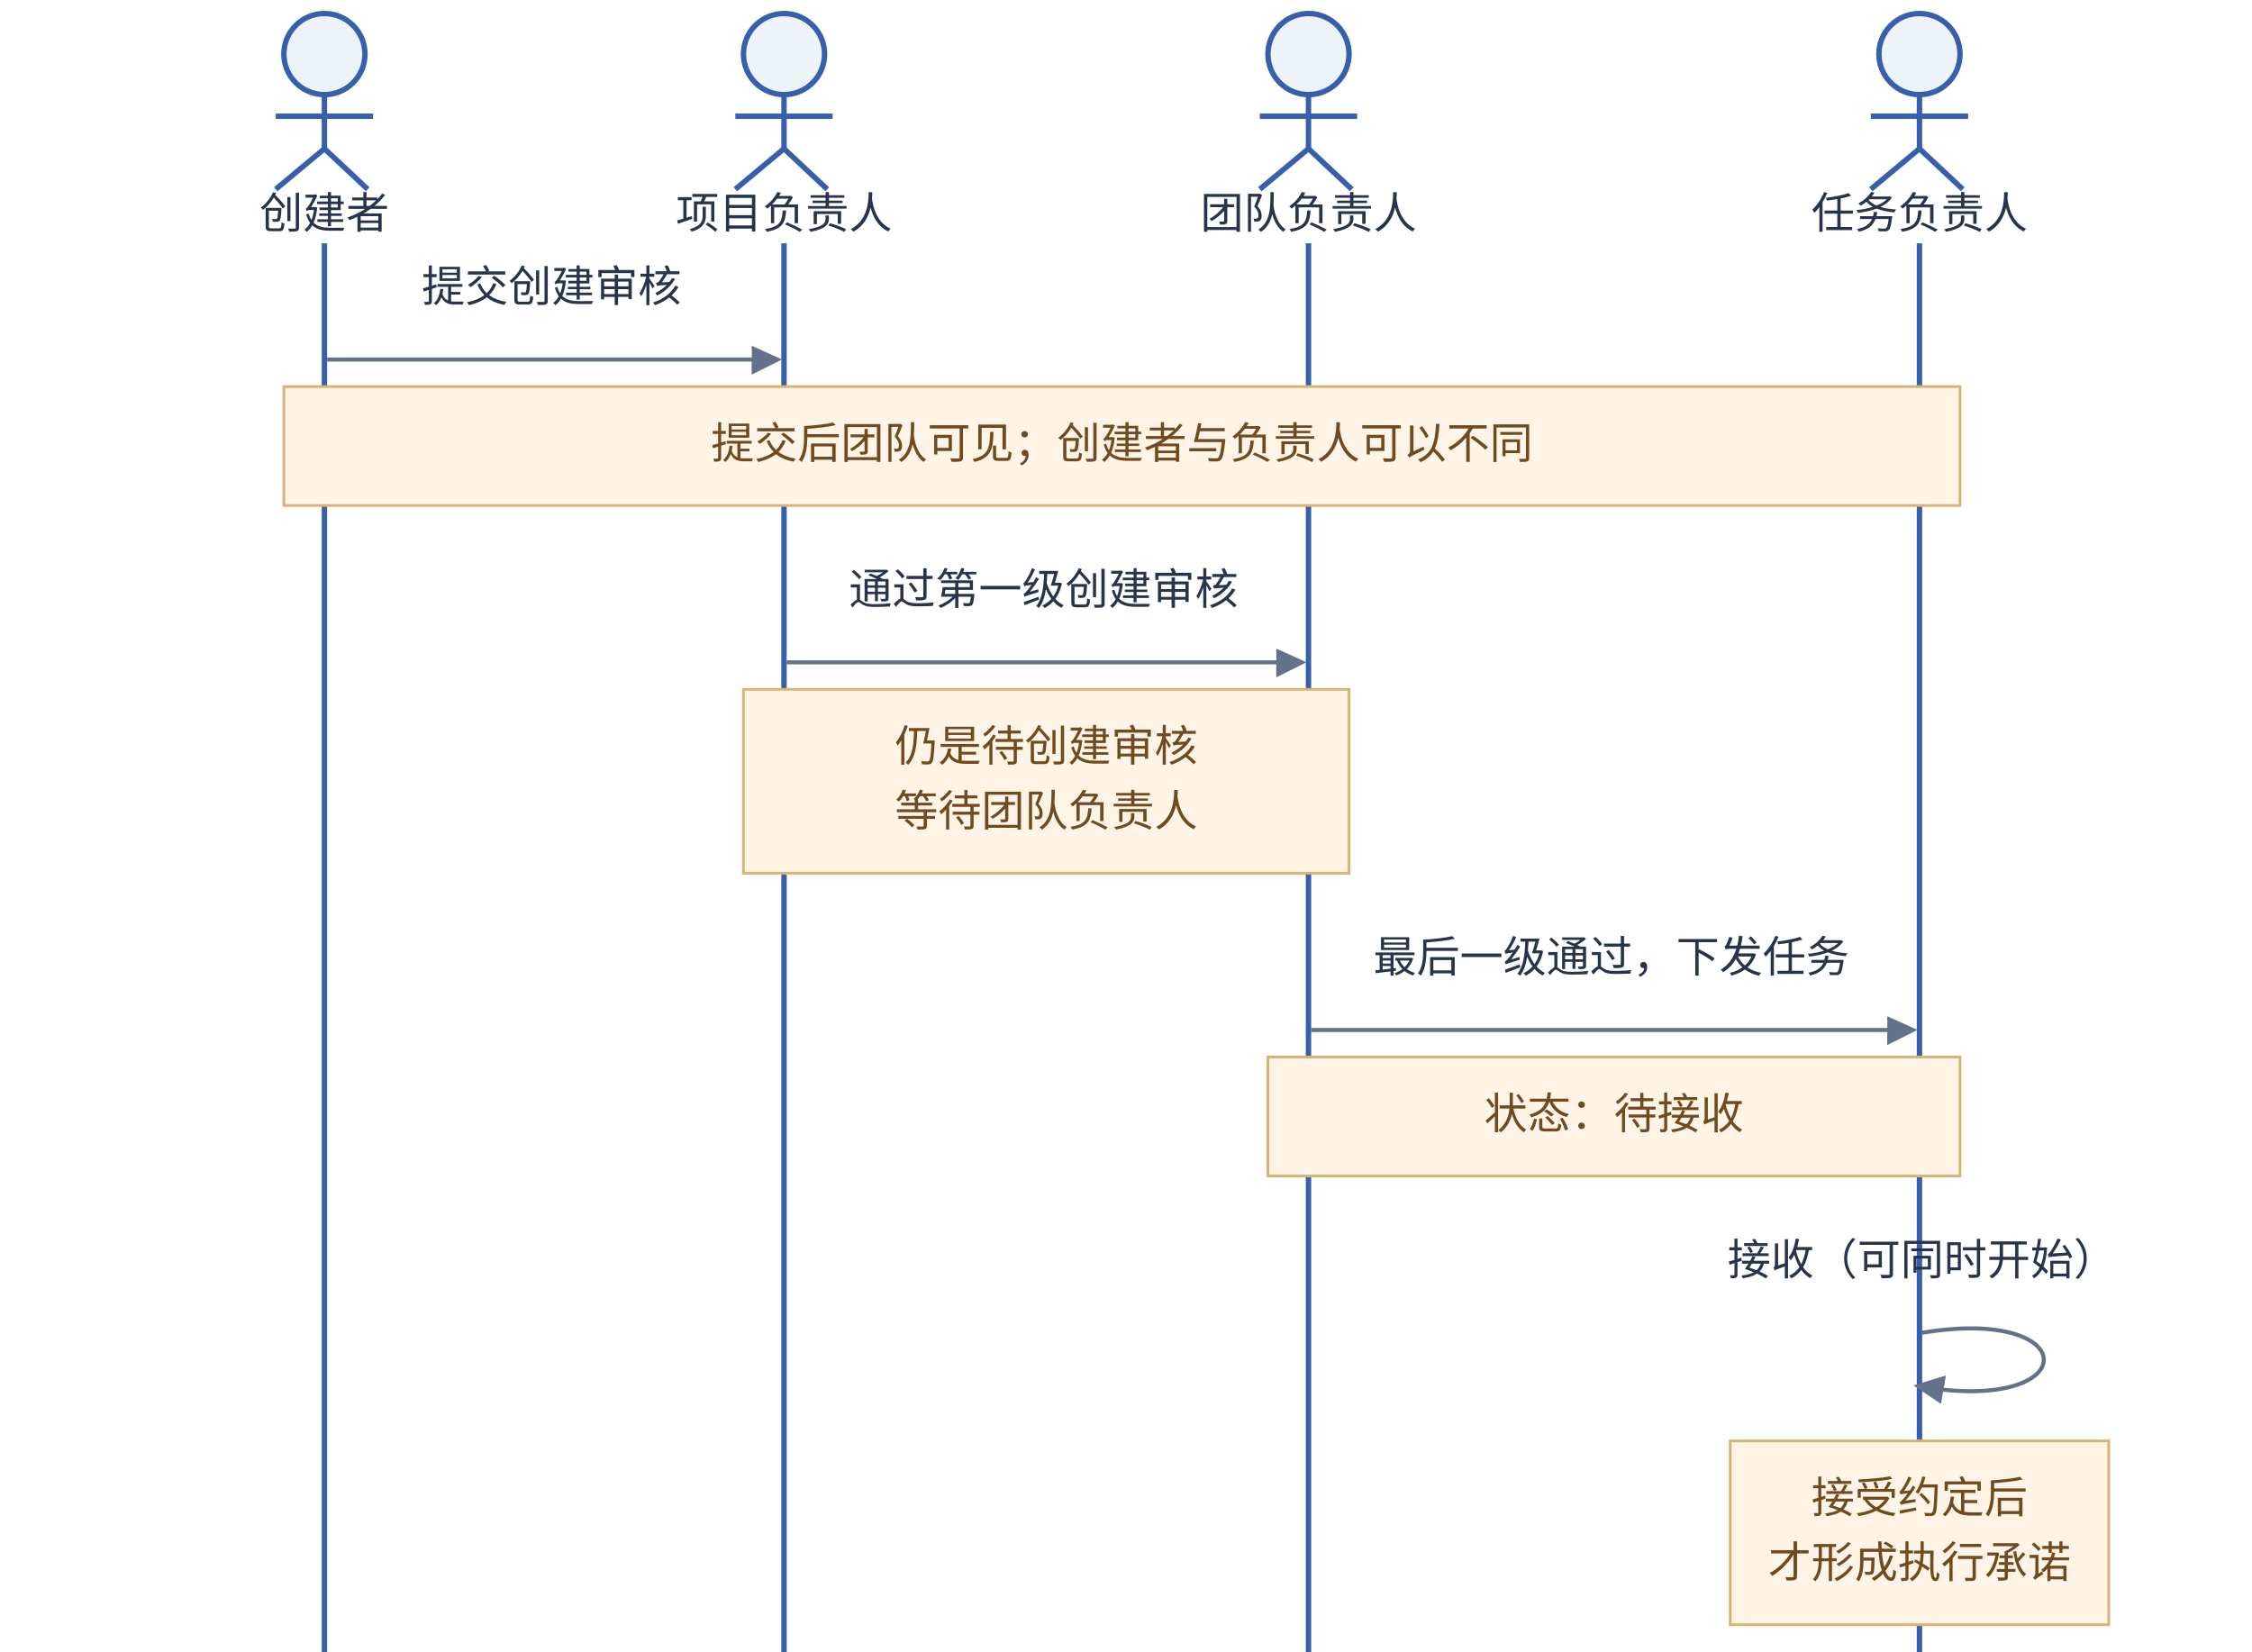
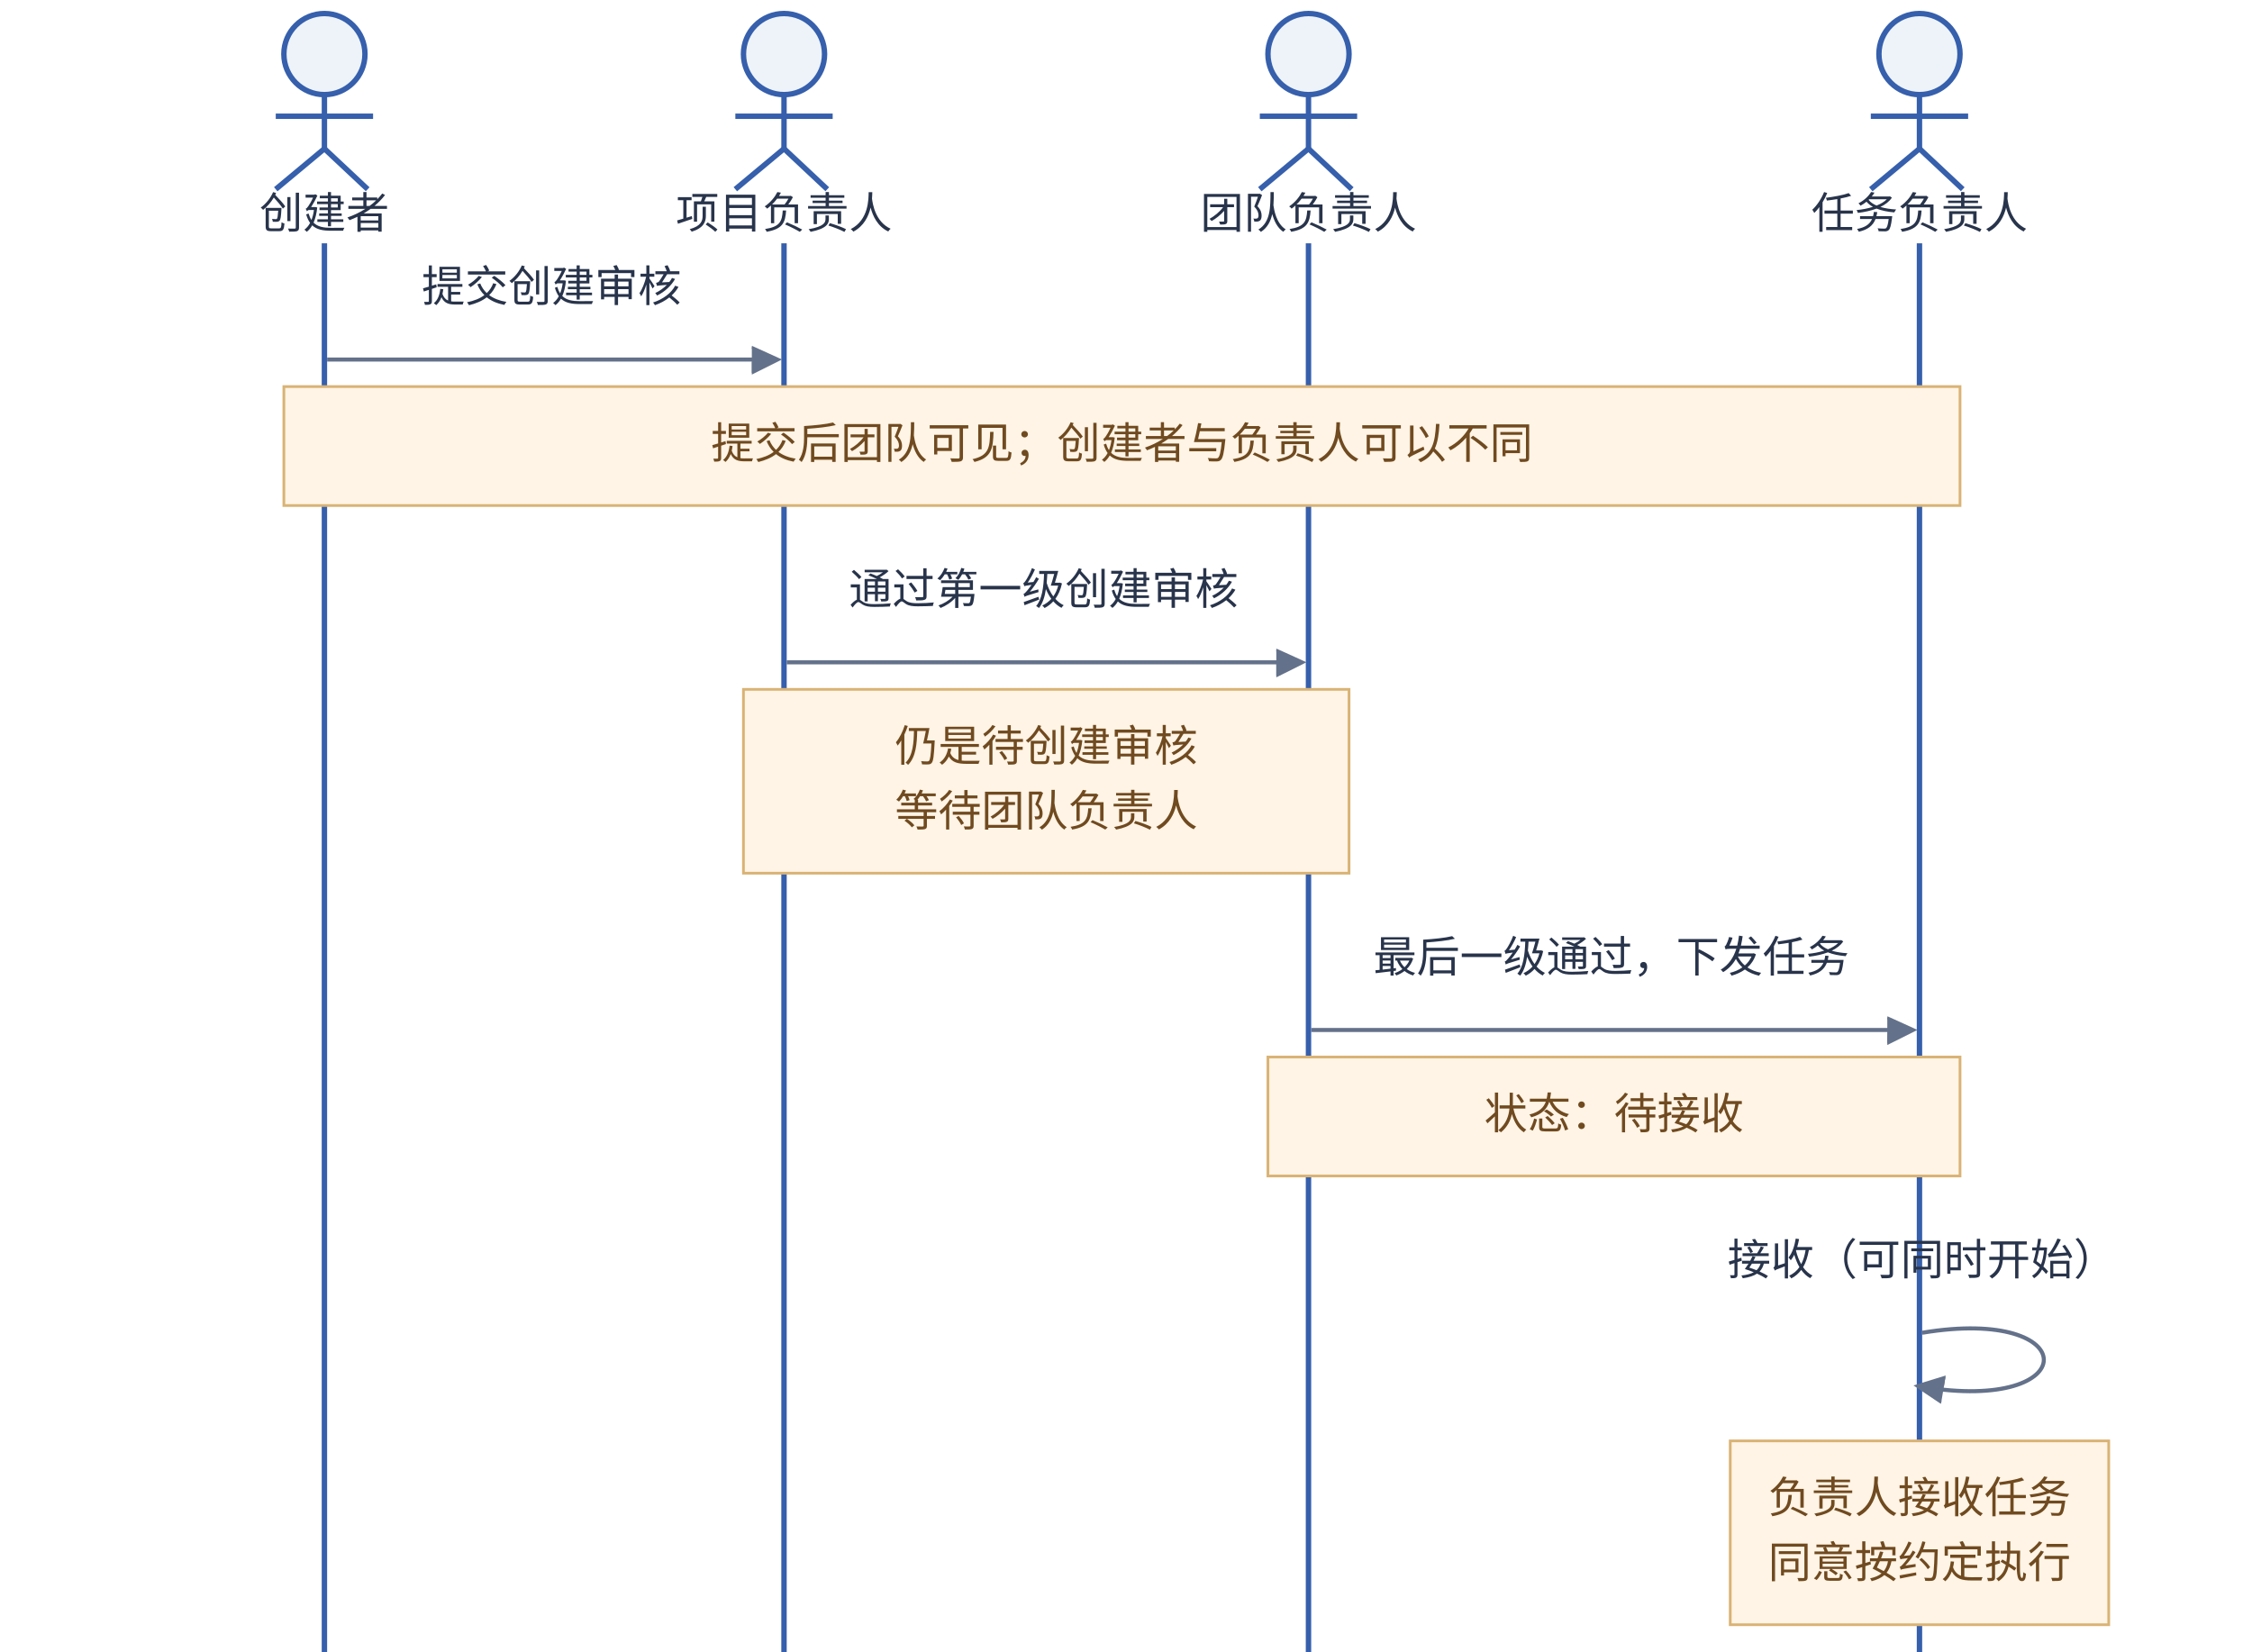
<svg xmlns="http://www.w3.org/2000/svg" id="my-svg" width="833" height="611" viewBox="-50 -10 833 611" role="graphics-document document" aria-roledescription="sequence" aria-describedby="chart-desc-my-svg" aria-labelledby="chart-title-my-svg" style="background-color: transparent;">
  <g>
    <line id="actor3" x1="660" y1="80" x2="660" y2="2000" class="actor-line 200" stroke-width="0.5px" stroke="#999" name="O" data-et="life-line" data-id="O" />
  </g>
  <g>
    <line id="actor2" x1="434" y1="80" x2="434" y2="2000" class="actor-line 200" stroke-width="0.5px" stroke="#999" name="L" data-et="life-line" data-id="L" />
  </g>
  <g>
    <line id="actor1" x1="240" y1="80" x2="240" y2="2000" class="actor-line 200" stroke-width="0.5px" stroke="#999" name="P" data-et="life-line" data-id="P" />
  </g>
  <g>
    <line id="actor0" x1="70" y1="80" x2="70" y2="2000" class="actor-line 200" stroke-width="0.5px" stroke="#999" name="C" data-et="life-line" data-id="C" />
  </g>
  <style>#my-svg{font-family:Noto Sans CJK SC,Segoe UI,sans-serif;font-size:16px;fill:#28344B;}@keyframes edge-animation-frame{from{stroke-dashoffset:0;}}@keyframes dash{to{stroke-dashoffset:0;}}#my-svg .edge-animation-slow{stroke-dasharray:9,5!important;stroke-dashoffset:900;animation:dash 50s linear infinite;stroke-linecap:round;}#my-svg .edge-animation-fast{stroke-dasharray:9,5!important;stroke-dashoffset:900;animation:dash 20s linear infinite;stroke-linecap:round;}#my-svg .error-icon{fill:#F8FAFF;}#my-svg .error-text{fill:#070500;stroke:#070500;}#my-svg .edge-thickness-normal{stroke-width:1px;}#my-svg .edge-thickness-thick{stroke-width:3.5px;}#my-svg .edge-pattern-solid{stroke-dasharray:0;}#my-svg .edge-thickness-invisible{stroke-width:0;fill:none;}#my-svg .edge-pattern-dashed{stroke-dasharray:3;}#my-svg .edge-pattern-dotted{stroke-dasharray:2;}#my-svg .marker{fill:#64718A;stroke:#64718A;}#my-svg .marker.cross{stroke:#64718A;}#my-svg svg{font-family:Noto Sans CJK SC,Segoe UI,sans-serif;font-size:16px;}#my-svg p{margin:0;}#my-svg .actor{stroke:#365FAC;fill:#EDF3F8;stroke-width:1;}#my-svg rect.actor.outer-path[data-look="neo"]{filter:drop-shadow( 1px 2px 2px rgba(185,185,185,1));}#my-svg rect.note[data-look="neo"]{stroke:#D9B375;fill:#FFF4E5;filter:drop-shadow( 1px 2px 2px rgba(185,185,185,1));}#my-svg text.actor&gt;tspan{fill:#28344B;stroke:none;}#my-svg .actor-line{stroke:#365FAC;}#my-svg .innerArc{stroke-width:1.5;stroke-dasharray:none;}#my-svg .messageLine0{stroke-width:1.5;stroke-dasharray:none;stroke:#64718A;}#my-svg .messageLine1{stroke-width:1.5;stroke-dasharray:2,2;stroke:#64718A;}#my-svg [id$="-arrowhead"] path{fill:#64718A;stroke:#64718A;}#my-svg .sequenceNumber{fill:#9b8e75;}#my-svg [id$="-sequencenumber"]{fill:#64718A;}#my-svg [id$="-crosshead"] path{fill:#64718A;stroke:#64718A;}#my-svg .messageText{fill:#28344B;stroke:none;}#my-svg .labelBox{stroke:#365FAC;fill:#EDF3F8;filter:none;}#my-svg .labelText,#my-svg .labelText&gt;tspan{fill:#28344B;stroke:none;}#my-svg .loopText,#my-svg .loopText&gt;tspan{fill:#28344B;stroke:none;}#my-svg .loopLine{stroke-width:2px;stroke-dasharray:2,2;stroke:#365FAC;fill:#365FAC;}#my-svg .note{stroke:#D9B375;fill:#FFF4E5;}#my-svg .noteText,#my-svg .noteText&gt;tspan{fill:#704A20;stroke:none;font-weight:normal;}#my-svg .activation0{fill:#DCE7FA;stroke:hsl(218, 75%, 82.157%);}#my-svg .activation1{fill:#DCE7FA;stroke:hsl(218, 75%, 82.157%);}#my-svg .activation2{fill:#DCE7FA;stroke:hsl(218, 75%, 82.157%);}#my-svg .actorPopupMenu{position:absolute;}#my-svg .actorPopupMenuPanel{position:absolute;fill:#EDF3F8;box-shadow:0px 8px 16px 0px rgba(0,0,0,0.2);filter:drop-shadow(3px 5px 2px rgb(0 0 0 / 0.4));}#my-svg .actor-man circle,#my-svg line{fill:#EDF3F8;stroke-width:2px;}#my-svg g rect.rect{filter:drop-shadow( 1px 2px 2px rgba(185,185,185,1));stroke:#365FAC;}#my-svg .node .neo-node{stroke:#365FAC;}#my-svg [data-look="neo"].node rect,#my-svg [data-look="neo"].cluster rect,#my-svg [data-look="neo"].node polygon{stroke:url(#my-svg-gradient);filter:drop-shadow( 1px 2px 2px rgba(185,185,185,1));}#my-svg [data-look="neo"].node path{stroke:url(#my-svg-gradient);stroke-width:1px;}#my-svg [data-look="neo"].node .outer-path{filter:drop-shadow( 1px 2px 2px rgba(185,185,185,1));}#my-svg [data-look="neo"].node .neo-line path{stroke:#365FAC;filter:none;}#my-svg [data-look="neo"].node circle{stroke:url(#my-svg-gradient);filter:drop-shadow( 1px 2px 2px rgba(185,185,185,1));}#my-svg [data-look="neo"].node circle .state-start{fill:#000000;}#my-svg [data-look="neo"].icon-shape .icon{fill:url(#my-svg-gradient);filter:drop-shadow( 1px 2px 2px rgba(185,185,185,1));}#my-svg [data-look="neo"].icon-shape .icon-neo path{stroke:url(#my-svg-gradient);filter:drop-shadow( 1px 2px 2px rgba(185,185,185,1));}#my-svg :root{--mermaid-font-family:Noto Sans CJK SC,Segoe UI,sans-serif;}</style>
  <g />
  <defs>
    <symbol id="my-svg-computer" width="24" height="24">
      <path transform="scale(.5)" d="M2 2v13h20v-13h-20zm18 11h-16v-9h16v9zm-10.228 6l.466-1h3.524l.467 1h-4.457zm14.228 3h-24l2-6h2.104l-1.33 4h18.45l-1.297-4h2.073l2 6zm-5-10h-14v-7h14v7z" />
    </symbol>
  </defs>
  <defs>
    <symbol id="my-svg-database" fill-rule="evenodd" clip-rule="evenodd">
      <path transform="scale(.5)" d="M12.258.001l.256.004.255.005.253.008.251.01.249.012.247.015.246.016.242.019.241.02.239.023.236.024.233.027.231.028.229.031.225.032.223.034.22.036.217.038.214.04.211.041.208.043.205.045.201.046.198.048.194.05.191.051.187.053.183.054.18.056.175.057.172.059.168.06.163.061.16.063.155.064.15.066.074.033.073.033.071.034.07.034.069.035.068.035.067.035.066.035.064.036.064.036.062.036.06.036.06.037.058.037.058.037.055.038.055.038.053.038.052.038.051.039.05.039.048.039.047.039.045.04.044.04.043.04.041.04.04.041.039.041.037.041.036.041.034.041.033.042.032.042.03.042.029.042.027.042.026.043.024.043.023.043.021.043.02.043.018.044.017.043.015.044.013.044.012.044.011.045.009.044.007.045.006.045.004.045.002.045.001.045v17l-.001.045-.002.045-.004.045-.006.045-.007.045-.009.044-.011.045-.012.044-.013.044-.015.044-.017.043-.018.044-.02.043-.021.043-.023.043-.024.043-.026.043-.027.042-.029.042-.03.042-.032.042-.033.042-.034.041-.036.041-.037.041-.039.041-.04.041-.041.04-.043.04-.044.04-.045.04-.047.039-.048.039-.05.039-.051.039-.052.038-.053.038-.055.038-.055.038-.058.037-.058.037-.06.037-.06.036-.062.036-.064.036-.064.036-.066.035-.067.035-.068.035-.069.035-.07.034-.071.034-.073.033-.074.033-.15.066-.155.064-.16.063-.163.061-.168.06-.172.059-.175.057-.18.056-.183.054-.187.053-.191.051-.194.05-.198.048-.201.046-.205.045-.208.043-.211.041-.214.04-.217.038-.22.036-.223.034-.225.032-.229.031-.231.028-.233.027-.236.024-.239.023-.241.02-.242.019-.246.016-.247.015-.249.012-.251.01-.253.008-.255.005-.256.004-.258.001-.258-.001-.256-.004-.255-.005-.253-.008-.251-.01-.249-.012-.247-.015-.245-.016-.243-.019-.241-.02-.238-.023-.236-.024-.234-.027-.231-.028-.228-.031-.226-.032-.223-.034-.22-.036-.217-.038-.214-.04-.211-.041-.208-.043-.204-.045-.201-.046-.198-.048-.195-.05-.19-.051-.187-.053-.184-.054-.179-.056-.176-.057-.172-.059-.167-.06-.164-.061-.159-.063-.155-.064-.151-.066-.074-.033-.072-.033-.072-.034-.07-.034-.069-.035-.068-.035-.067-.035-.066-.035-.064-.036-.063-.036-.062-.036-.061-.036-.06-.037-.058-.037-.057-.037-.056-.038-.055-.038-.053-.038-.052-.038-.051-.039-.049-.039-.049-.039-.046-.039-.046-.04-.044-.04-.043-.04-.041-.04-.04-.041-.039-.041-.037-.041-.036-.041-.034-.041-.033-.042-.032-.042-.03-.042-.029-.042-.027-.042-.026-.043-.024-.043-.023-.043-.021-.043-.02-.043-.018-.044-.017-.043-.015-.044-.013-.044-.012-.044-.011-.045-.009-.044-.007-.045-.006-.045-.004-.045-.002-.045-.001-.045v-17l.001-.045.002-.045.004-.045.006-.045.007-.045.009-.044.011-.045.012-.044.013-.044.015-.044.017-.043.018-.044.02-.043.021-.043.023-.043.024-.043.026-.043.027-.042.029-.042.03-.042.032-.042.033-.042.034-.041.036-.041.037-.041.039-.041.04-.041.041-.04.043-.04.044-.04.046-.04.046-.039.049-.039.049-.039.051-.039.052-.038.053-.038.055-.038.056-.038.057-.037.058-.037.06-.037.061-.036.062-.036.063-.036.064-.036.066-.035.067-.035.068-.035.069-.035.07-.034.072-.034.072-.033.074-.033.151-.066.155-.064.159-.063.164-.061.167-.06.172-.059.176-.057.179-.056.184-.054.187-.053.19-.051.195-.05.198-.048.201-.046.204-.045.208-.043.211-.041.214-.04.217-.038.22-.036.223-.034.226-.032.228-.031.231-.028.234-.027.236-.024.238-.023.241-.02.243-.019.245-.016.247-.015.249-.012.251-.01.253-.008.255-.005.256-.004.258-.001.258.001zm-9.258 20.499v.01l.001.021.003.021.004.022.005.021.006.022.007.022.009.023.01.022.011.023.012.023.013.023.015.023.016.024.017.023.018.024.019.024.021.024.022.025.023.024.024.025.052.049.056.05.061.051.066.051.07.051.075.051.079.052.084.052.088.052.092.052.097.052.102.051.105.052.11.052.114.051.119.051.123.051.127.05.131.05.135.05.139.048.144.049.147.047.152.047.155.047.16.045.163.045.167.043.171.043.176.041.178.041.183.039.187.039.19.037.194.035.197.035.202.033.204.031.209.03.212.029.216.027.219.025.222.024.226.021.23.02.233.018.236.016.24.015.243.012.246.01.249.008.253.005.256.004.259.001.26-.001.257-.004.254-.005.25-.008.247-.011.244-.012.241-.014.237-.016.233-.018.231-.021.226-.021.224-.024.22-.026.216-.027.212-.028.21-.031.205-.031.202-.034.198-.034.194-.036.191-.037.187-.039.183-.04.179-.04.175-.042.172-.043.168-.044.163-.045.16-.046.155-.046.152-.047.148-.048.143-.049.139-.049.136-.05.131-.05.126-.05.123-.051.118-.052.114-.051.11-.052.106-.052.101-.052.096-.052.092-.052.088-.053.083-.051.079-.052.074-.052.07-.051.065-.051.06-.051.056-.05.051-.05.023-.024.023-.025.021-.024.02-.024.019-.024.018-.024.017-.024.015-.023.014-.024.013-.023.012-.023.01-.023.01-.022.008-.022.006-.022.006-.022.004-.022.004-.021.001-.021.001-.021v-4.127l-.077.055-.08.053-.083.054-.085.053-.087.052-.09.052-.093.051-.095.05-.097.05-.1.049-.102.049-.105.048-.106.047-.109.047-.111.046-.114.045-.115.045-.118.044-.12.043-.122.042-.124.042-.126.041-.128.04-.13.04-.132.038-.134.038-.135.037-.138.037-.139.035-.142.035-.143.034-.144.033-.147.032-.148.031-.15.03-.151.03-.153.029-.154.027-.156.027-.158.026-.159.025-.161.024-.162.023-.163.022-.165.021-.166.02-.167.019-.169.018-.169.017-.171.016-.173.015-.173.014-.175.013-.175.012-.177.011-.178.01-.179.008-.179.008-.181.006-.182.005-.182.004-.184.003-.184.002h-.37l-.184-.002-.184-.003-.182-.004-.182-.005-.181-.006-.179-.008-.179-.008-.178-.01-.176-.011-.176-.012-.175-.013-.173-.014-.172-.015-.171-.016-.17-.017-.169-.018-.167-.019-.166-.02-.165-.021-.163-.022-.162-.023-.161-.024-.159-.025-.157-.026-.156-.027-.155-.027-.153-.029-.151-.03-.15-.03-.148-.031-.146-.032-.145-.033-.143-.034-.141-.035-.14-.035-.137-.037-.136-.037-.134-.038-.132-.038-.13-.04-.128-.04-.126-.041-.124-.042-.122-.042-.12-.044-.117-.043-.116-.045-.113-.045-.112-.046-.109-.047-.106-.047-.105-.048-.102-.049-.1-.049-.097-.05-.095-.05-.093-.052-.09-.051-.087-.052-.085-.053-.083-.054-.08-.054-.077-.054v4.127zm0-5.654v.011l.001.021.003.021.004.021.005.022.006.022.007.022.009.022.01.022.011.023.012.023.013.023.015.024.016.023.017.024.018.024.019.024.021.024.022.024.023.025.024.024.052.05.056.05.061.05.066.051.07.051.075.052.079.051.084.052.088.052.092.052.097.052.102.052.105.052.11.051.114.051.119.052.123.05.127.051.131.05.135.049.139.049.144.048.147.048.152.047.155.046.16.045.163.045.167.044.171.042.176.042.178.04.183.04.187.038.19.037.194.036.197.034.202.033.204.032.209.03.212.028.216.027.219.025.222.024.226.022.23.02.233.018.236.016.24.014.243.012.246.01.249.008.253.006.256.003.259.001.26-.001.257-.003.254-.006.25-.008.247-.01.244-.012.241-.015.237-.016.233-.018.231-.02.226-.022.224-.024.22-.025.216-.027.212-.029.21-.03.205-.032.202-.033.198-.035.194-.036.191-.037.187-.039.183-.039.179-.041.175-.042.172-.043.168-.044.163-.045.16-.045.155-.047.152-.047.148-.048.143-.048.139-.05.136-.049.131-.05.126-.051.123-.051.118-.051.114-.052.11-.052.106-.052.101-.052.096-.052.092-.052.088-.052.083-.052.079-.052.074-.051.07-.052.065-.051.06-.05.056-.051.051-.049.023-.025.023-.024.021-.025.02-.024.019-.024.018-.024.017-.024.015-.023.014-.023.013-.024.012-.022.01-.023.01-.023.008-.022.006-.022.006-.022.004-.021.004-.022.001-.021.001-.021v-4.139l-.077.054-.08.054-.083.054-.085.052-.087.053-.09.051-.093.051-.095.051-.097.05-.1.049-.102.049-.105.048-.106.047-.109.047-.111.046-.114.045-.115.044-.118.044-.12.044-.122.042-.124.042-.126.041-.128.04-.13.039-.132.039-.134.038-.135.037-.138.036-.139.036-.142.035-.143.033-.144.033-.147.033-.148.031-.15.03-.151.03-.153.028-.154.028-.156.027-.158.026-.159.025-.161.024-.162.023-.163.022-.165.021-.166.02-.167.019-.169.018-.169.017-.171.016-.173.015-.173.014-.175.013-.175.012-.177.011-.178.009-.179.009-.179.007-.181.007-.182.005-.182.004-.184.003-.184.002h-.37l-.184-.002-.184-.003-.182-.004-.182-.005-.181-.007-.179-.007-.179-.009-.178-.009-.176-.011-.176-.012-.175-.013-.173-.014-.172-.015-.171-.016-.17-.017-.169-.018-.167-.019-.166-.02-.165-.021-.163-.022-.162-.023-.161-.024-.159-.025-.157-.026-.156-.027-.155-.028-.153-.028-.151-.03-.15-.03-.148-.031-.146-.033-.145-.033-.143-.033-.141-.035-.14-.036-.137-.036-.136-.037-.134-.038-.132-.039-.13-.039-.128-.04-.126-.041-.124-.042-.122-.043-.12-.043-.117-.044-.116-.044-.113-.046-.112-.046-.109-.046-.106-.047-.105-.048-.102-.049-.1-.049-.097-.05-.095-.051-.093-.051-.09-.051-.087-.053-.085-.052-.083-.054-.08-.054-.077-.054v4.139zm0-5.666v.011l.001.02.003.022.004.021.005.022.006.021.007.022.009.023.01.022.011.023.012.023.013.023.015.023.016.024.017.024.018.023.019.024.021.025.022.024.023.024.024.025.052.05.056.05.061.05.066.051.07.051.075.052.079.051.084.052.088.052.092.052.097.052.102.052.105.051.11.052.114.051.119.051.123.051.127.05.131.05.135.05.139.049.144.048.147.048.152.047.155.046.16.045.163.045.167.043.171.043.176.042.178.04.183.04.187.038.19.037.194.036.197.034.202.033.204.032.209.03.212.028.216.027.219.025.222.024.226.021.23.02.233.018.236.017.24.014.243.012.246.01.249.008.253.006.256.003.259.001.26-.001.257-.003.254-.006.25-.008.247-.01.244-.013.241-.014.237-.016.233-.018.231-.02.226-.022.224-.024.22-.025.216-.027.212-.029.21-.03.205-.032.202-.033.198-.035.194-.036.191-.037.187-.039.183-.039.179-.041.175-.042.172-.043.168-.044.163-.045.16-.045.155-.047.152-.047.148-.048.143-.049.139-.049.136-.049.131-.051.126-.05.123-.051.118-.052.114-.051.11-.052.106-.052.101-.052.096-.052.092-.052.088-.052.083-.052.079-.052.074-.052.07-.051.065-.051.06-.051.056-.05.051-.049.023-.025.023-.025.021-.024.02-.024.019-.024.018-.024.017-.024.015-.023.014-.024.013-.023.012-.023.01-.022.01-.023.008-.022.006-.022.006-.022.004-.022.004-.021.001-.021.001-.021v-4.153l-.077.054-.08.054-.083.053-.085.053-.087.053-.09.051-.093.051-.095.051-.097.05-.1.049-.102.048-.105.048-.106.048-.109.046-.111.046-.114.046-.115.044-.118.044-.12.043-.122.043-.124.042-.126.041-.128.04-.13.039-.132.039-.134.038-.135.037-.138.036-.139.036-.142.034-.143.034-.144.033-.147.032-.148.032-.15.03-.151.03-.153.028-.154.028-.156.027-.158.026-.159.024-.161.024-.162.023-.163.023-.165.021-.166.02-.167.019-.169.018-.169.017-.171.016-.173.015-.173.014-.175.013-.175.012-.177.01-.178.01-.179.009-.179.007-.181.006-.182.006-.182.004-.184.003-.184.001-.185.001-.185-.001-.184-.001-.184-.003-.182-.004-.182-.006-.181-.006-.179-.007-.179-.009-.178-.01-.176-.01-.176-.012-.175-.013-.173-.014-.172-.015-.171-.016-.17-.017-.169-.018-.167-.019-.166-.02-.165-.021-.163-.023-.162-.023-.161-.024-.159-.024-.157-.026-.156-.027-.155-.028-.153-.028-.151-.03-.15-.03-.148-.032-.146-.032-.145-.033-.143-.034-.141-.034-.14-.036-.137-.036-.136-.037-.134-.038-.132-.039-.13-.039-.128-.041-.126-.041-.124-.041-.122-.043-.12-.043-.117-.044-.116-.044-.113-.046-.112-.046-.109-.046-.106-.048-.105-.048-.102-.048-.1-.05-.097-.049-.095-.051-.093-.051-.09-.052-.087-.052-.085-.053-.083-.053-.08-.054-.077-.054v4.153zm8.74-8.179l-.257.004-.254.005-.25.008-.247.011-.244.012-.241.014-.237.016-.233.018-.231.021-.226.022-.224.023-.22.026-.216.027-.212.028-.21.031-.205.032-.202.033-.198.034-.194.036-.191.038-.187.038-.183.04-.179.041-.175.042-.172.043-.168.043-.163.045-.16.046-.155.046-.152.048-.148.048-.143.048-.139.049-.136.05-.131.05-.126.051-.123.051-.118.051-.114.052-.11.052-.106.052-.101.052-.096.052-.092.052-.088.052-.083.052-.079.052-.074.051-.07.052-.065.051-.06.05-.056.05-.051.05-.023.025-.023.024-.021.024-.02.025-.019.024-.018.024-.017.023-.015.024-.014.023-.013.023-.012.023-.01.023-.01.022-.008.022-.006.023-.006.021-.004.022-.004.021-.001.021-.001.021.001.021.001.021.004.021.004.022.006.021.006.023.008.022.01.022.01.023.012.023.013.023.014.023.015.024.017.023.018.024.019.024.02.025.021.024.023.024.023.025.051.05.056.05.06.05.065.051.07.052.074.051.079.052.083.052.088.052.092.052.096.052.101.052.106.052.11.052.114.052.118.051.123.051.126.051.131.05.136.05.139.049.143.048.148.048.152.048.155.046.16.046.163.045.168.043.172.043.175.042.179.041.183.04.187.038.191.038.194.036.198.034.202.033.205.032.21.031.212.028.216.027.22.026.224.023.226.022.231.021.233.018.237.016.241.014.244.012.247.011.25.008.254.005.257.004.26.001.26-.001.257-.004.254-.005.25-.008.247-.011.244-.012.241-.014.237-.016.233-.018.231-.021.226-.022.224-.023.22-.026.216-.027.212-.028.21-.031.205-.032.202-.033.198-.034.194-.036.191-.038.187-.038.183-.04.179-.041.175-.042.172-.043.168-.043.163-.045.16-.046.155-.046.152-.048.148-.048.143-.048.139-.049.136-.05.131-.05.126-.051.123-.051.118-.051.114-.052.11-.052.106-.052.101-.052.096-.052.092-.052.088-.052.083-.052.079-.052.074-.051.07-.052.065-.051.06-.05.056-.05.051-.05.023-.025.023-.024.021-.024.02-.025.019-.024.018-.024.017-.023.015-.024.014-.023.013-.023.012-.023.01-.023.01-.022.008-.022.006-.023.006-.021.004-.022.004-.021.001-.021.001-.021-.001-.021-.001-.021-.004-.021-.004-.022-.006-.021-.006-.023-.008-.022-.01-.022-.01-.023-.012-.023-.013-.023-.014-.023-.015-.024-.017-.023-.018-.024-.019-.024-.02-.025-.021-.024-.023-.024-.023-.025-.051-.05-.056-.05-.06-.05-.065-.051-.07-.052-.074-.051-.079-.052-.083-.052-.088-.052-.092-.052-.096-.052-.101-.052-.106-.052-.11-.052-.114-.052-.118-.051-.123-.051-.126-.051-.131-.05-.136-.05-.139-.049-.143-.048-.148-.048-.152-.048-.155-.046-.16-.046-.163-.045-.168-.043-.172-.043-.175-.042-.179-.041-.183-.04-.187-.038-.191-.038-.194-.036-.198-.034-.202-.033-.205-.032-.21-.031-.212-.028-.216-.027-.22-.026-.224-.023-.226-.022-.231-.021-.233-.018-.237-.016-.241-.014-.244-.012-.247-.011-.25-.008-.254-.005-.257-.004-.26-.001-.26.001z" />
    </symbol>
  </defs>
  <defs>
    <symbol id="my-svg-clock" width="24" height="24">
      <path transform="scale(.5)" d="M12 2c5.514 0 10 4.486 10 10s-4.486 10-10 10-10-4.486-10-10 4.486-10 10-10zm0-2c-6.627 0-12 5.373-12 12s5.373 12 12 12 12-5.373 12-12-5.373-12-12-12zm5.848 12.459c.202.038.202.333.001.372-1.907.361-6.045 1.111-6.547 1.111-.719 0-1.301-.582-1.301-1.301 0-.512.77-5.447 1.125-7.445.034-.192.312-.181.343.014l.985 6.238 5.394 1.011z" />
    </symbol>
  </defs>
  <defs>
    <marker id="my-svg-arrowhead" refX="7.9" refY="5" markerUnits="userSpaceOnUse" markerWidth="12" markerHeight="12" orient="auto-start-reverse">
      <path d="M -1 0 L 10 5 L 0 10 z" />
    </marker>
  </defs>
  <defs>
    <marker id="my-svg-crosshead" markerWidth="15" markerHeight="8" orient="auto" refX="4" refY="4.5">
      <path fill="none" stroke="#000000" stroke-width="1pt" d="M 1,2 L 6,7 M 6,2 L 1,7" style="stroke-dasharray: 0, 0;" />
    </marker>
  </defs>
  <defs>
    <marker id="my-svg-filled-head" refX="15.5" refY="7" markerWidth="20" markerHeight="28" orient="auto">
      <path d="M 18,7 L9,13 L14,7 L9,1 Z" />
    </marker>
  </defs>
  <defs>
    <marker id="my-svg-sequencenumber" refX="15" refY="15" markerWidth="60" markerHeight="40" orient="auto">
      <circle cx="15" cy="15" r="6" />
    </marker>
  </defs>
  <defs>
    <marker id="my-svg-solidTopArrowHead" refX="7.9" refY="7.25" markerUnits="userSpaceOnUse" markerWidth="12" markerHeight="12" orient="auto-start-reverse">
      <path d="M 0 0 L 10 8 L 0 8 z" />
    </marker>
  </defs>
  <defs>
    <marker id="my-svg-solidBottomArrowHead" refX="7.9" refY="0.75" markerUnits="userSpaceOnUse" markerWidth="12" markerHeight="12" orient="auto-start-reverse">
      <path d="M 0 0 L 10 0 L 0 8 z" />
    </marker>
  </defs>
  <defs>
    <marker id="my-svg-stickTopArrowHead" refX="7.5" refY="7" markerUnits="userSpaceOnUse" markerWidth="12" markerHeight="12" orient="auto-start-reverse">
      <path d="M 0 0 L 7 7" stroke="black" stroke-width="1.5" fill="none" />
    </marker>
  </defs>
  <defs>
    <marker id="my-svg-stickBottomArrowHead" refX="7.5" refY="0" markerUnits="userSpaceOnUse" markerWidth="12" markerHeight="12" orient="auto-start-reverse">
      <path d="M 0 7 L 7 0" stroke="black" stroke-width="1.5" fill="none" />
    </marker>
  </defs>
  <g data-et="note" data-id="i1">
    <rect x="55" y="133" fill="#EDF2AE" stroke="#666" width="620" height="44" class="note" />
    <text x="365" y="138" text-anchor="middle" dominant-baseline="middle" alignment-baseline="middle" class="noteText" dy="1em" style="font-family: &quot;Noto Sans CJK SC&quot;, &quot;Segoe UI&quot;, sans-serif; font-size: 16px; font-weight: 400;">
      <tspan x="365">提交后团队可见；创建者与负责人可以不同</tspan>
    </text>
  </g>
  <g data-et="note" data-id="i3">
    <rect x="225" y="245" fill="#EDF2AE" stroke="#666" width="224" height="68" class="note" />
    <text x="337" y="250" text-anchor="middle" dominant-baseline="middle" alignment-baseline="middle" class="noteText" dy="1em" style="font-family: &quot;Noto Sans CJK SC&quot;, &quot;Segoe UI&quot;, sans-serif; font-size: 16px; font-weight: 400;">
      <tspan x="337">仍是待创建审核</tspan>
    </text>
    <text x="337" y="274" text-anchor="middle" dominant-baseline="middle" alignment-baseline="middle" class="noteText" dy="1em" style="font-family: &quot;Noto Sans CJK SC&quot;, &quot;Segoe UI&quot;, sans-serif; font-size: 16px; font-weight: 400;">
      <tspan x="337">等待团队负责人</tspan>
    </text>
  </g>
  <g data-et="note" data-id="i5">
    <rect x="419" y="381" fill="#EDF2AE" stroke="#666" width="256" height="44" class="note" />
    <text x="547" y="386" text-anchor="middle" dominant-baseline="middle" alignment-baseline="middle" class="noteText" dy="1em" style="font-family: &quot;Noto Sans CJK SC&quot;, &quot;Segoe UI&quot;, sans-serif; font-size: 16px; font-weight: 400;">
      <tspan x="547">状态：待接收</tspan>
    </text>
  </g>
  <g data-et="note" data-id="i7">
    <rect x="590" y="523" fill="#EDF2AE" stroke="#666" width="140" height="68" class="note" />
    <text x="660" y="528" text-anchor="middle" dominant-baseline="middle" alignment-baseline="middle" class="noteText" dy="1em" style="font-family: &quot;Noto Sans CJK SC&quot;, &quot;Segoe UI&quot;, sans-serif; font-size: 16px; font-weight: 400;">
-       <tspan x="660">接受约定后</tspan>
+       <tspan x="660">负责人接收任务</tspan>
    </text>
    <text x="660" y="552" text-anchor="middle" dominant-baseline="middle" alignment-baseline="middle" class="noteText" dy="1em" style="font-family: &quot;Noto Sans CJK SC&quot;, &quot;Segoe UI&quot;, sans-serif; font-size: 16px; font-weight: 400;">
-       <tspan x="660">才形成执行承诺</tspan>
+       <tspan x="660">同意按约定执行</tspan>
    </text>
  </g>
  <g class="actor-man actor-top" name="C" data-et="participant" data-type="actor" data-id="C" style="stroke: rgb(54, 95, 172);">
    <line id="actor-man-torso0" x1="70" y1="25" x2="70" y2="45" />
    <line id="actor-man-arms0" x1="52" y1="33" x2="88" y2="33" />
    <line x1="52" y1="60" x2="70" y2="45" />
    <line x1="70" y1="45" x2="86" y2="60" />
    <circle cx="70" cy="10" r="15" width="140" height="65" />
    <text x="70" y="67.5" dominant-baseline="central" alignment-baseline="central" class="actor actor-man" style="text-anchor: middle; font-size: 16px; font-weight: 400; font-family: &quot;Noto Sans CJK SC&quot;, &quot;Segoe UI&quot;, sans-serif;">
      <tspan x="70" dy="0">创建者</tspan>
    </text>
  </g>
  <g class="actor-man actor-top" name="P" data-et="participant" data-type="actor" data-id="P" style="stroke: rgb(54, 95, 172);">
    <line id="actor-man-torso1" x1="240" y1="25" x2="240" y2="45" />
    <line id="actor-man-arms1" x1="222" y1="33" x2="258" y2="33" />
    <line x1="222" y1="60" x2="240" y2="45" />
    <line x1="240" y1="45" x2="256" y2="60" />
    <circle cx="240" cy="10" r="15" width="140" height="65" />
    <text x="240" y="67.5" dominant-baseline="central" alignment-baseline="central" class="actor actor-man" style="text-anchor: middle; font-size: 16px; font-weight: 400; font-family: &quot;Noto Sans CJK SC&quot;, &quot;Segoe UI&quot;, sans-serif;">
      <tspan x="240" dy="0">项目负责人</tspan>
    </text>
  </g>
  <g class="actor-man actor-top" name="L" data-et="participant" data-type="actor" data-id="L" style="stroke: rgb(54, 95, 172);">
    <line id="actor-man-torso2" x1="434" y1="25" x2="434" y2="45" />
    <line id="actor-man-arms2" x1="416" y1="33" x2="452" y2="33" />
    <line x1="416" y1="60" x2="434" y2="45" />
    <line x1="434" y1="45" x2="450" y2="60" />
    <circle cx="434" cy="10" r="15" width="140" height="65" />
    <text x="434" y="67.5" dominant-baseline="central" alignment-baseline="central" class="actor actor-man" style="text-anchor: middle; font-size: 16px; font-weight: 400; font-family: &quot;Noto Sans CJK SC&quot;, &quot;Segoe UI&quot;, sans-serif;">
      <tspan x="434" dy="0">团队负责人</tspan>
    </text>
  </g>
  <g class="actor-man actor-top" name="O" data-et="participant" data-type="actor" data-id="O" style="stroke: rgb(54, 95, 172);">
    <line id="actor-man-torso3" x1="660" y1="25" x2="660" y2="45" />
    <line id="actor-man-arms3" x1="642" y1="33" x2="678" y2="33" />
    <line x1="642" y1="60" x2="660" y2="45" />
    <line x1="660" y1="45" x2="676" y2="60" />
    <circle cx="660" cy="10" r="15" width="140" height="65" />
    <text x="660" y="67.5" dominant-baseline="central" alignment-baseline="central" class="actor actor-man" style="text-anchor: middle; font-size: 16px; font-weight: 400; font-family: &quot;Noto Sans CJK SC&quot;, &quot;Segoe UI&quot;, sans-serif;">
      <tspan x="660" dy="0">任务负责人</tspan>
    </text>
  </g>
  <text x="154" y="80" text-anchor="middle" dominant-baseline="middle" alignment-baseline="middle" class="messageText" dy="1em" style="font-family: &quot;Noto Sans CJK SC&quot;, &quot;Segoe UI&quot;, sans-serif; font-size: 16px; font-weight: 400;">提交创建审核</text>
  <line x1="71" y1="123" x2="236" y2="123" class="messageLine0" data-et="message" data-id="i0" data-from="C" data-to="P" stroke-width="2" stroke="none" marker-end="url(#my-svg-arrowhead)" style="fill: none;" />
  <text x="336" y="192" text-anchor="middle" dominant-baseline="middle" alignment-baseline="middle" class="messageText" dy="1em" style="font-family: &quot;Noto Sans CJK SC&quot;, &quot;Segoe UI&quot;, sans-serif; font-size: 16px; font-weight: 400;">通过第一级创建审核</text>
  <line x1="241" y1="235" x2="430" y2="235" class="messageLine0" data-et="message" data-id="i2" data-from="P" data-to="L" stroke-width="2" stroke="none" marker-end="url(#my-svg-arrowhead)" style="fill: none;" />
  <text x="546" y="328" text-anchor="middle" dominant-baseline="middle" alignment-baseline="middle" class="messageText" dy="1em" style="font-family: &quot;Noto Sans CJK SC&quot;, &quot;Segoe UI&quot;, sans-serif; font-size: 16px; font-weight: 400;">最后一级通过，下发任务</text>
  <line x1="435" y1="371" x2="656" y2="371" class="messageLine0" data-et="message" data-id="i4" data-from="L" data-to="O" stroke-width="2" stroke="none" marker-end="url(#my-svg-arrowhead)" style="fill: none;" />
  <text x="661" y="440" text-anchor="middle" dominant-baseline="middle" alignment-baseline="middle" class="messageText" dy="1em" style="font-family: &quot;Noto Sans CJK SC&quot;, &quot;Segoe UI&quot;, sans-serif; font-size: 16px; font-weight: 400;">接收（可同时开始）</text>
  <path d="M 661,483 C 721,473 721,513 661,503" class="messageLine0" data-et="message" data-id="i6" data-from="O" data-to="O" stroke-width="2" stroke="none" marker-end="url(#my-svg-arrowhead)" style="fill: none;" />
</svg>
